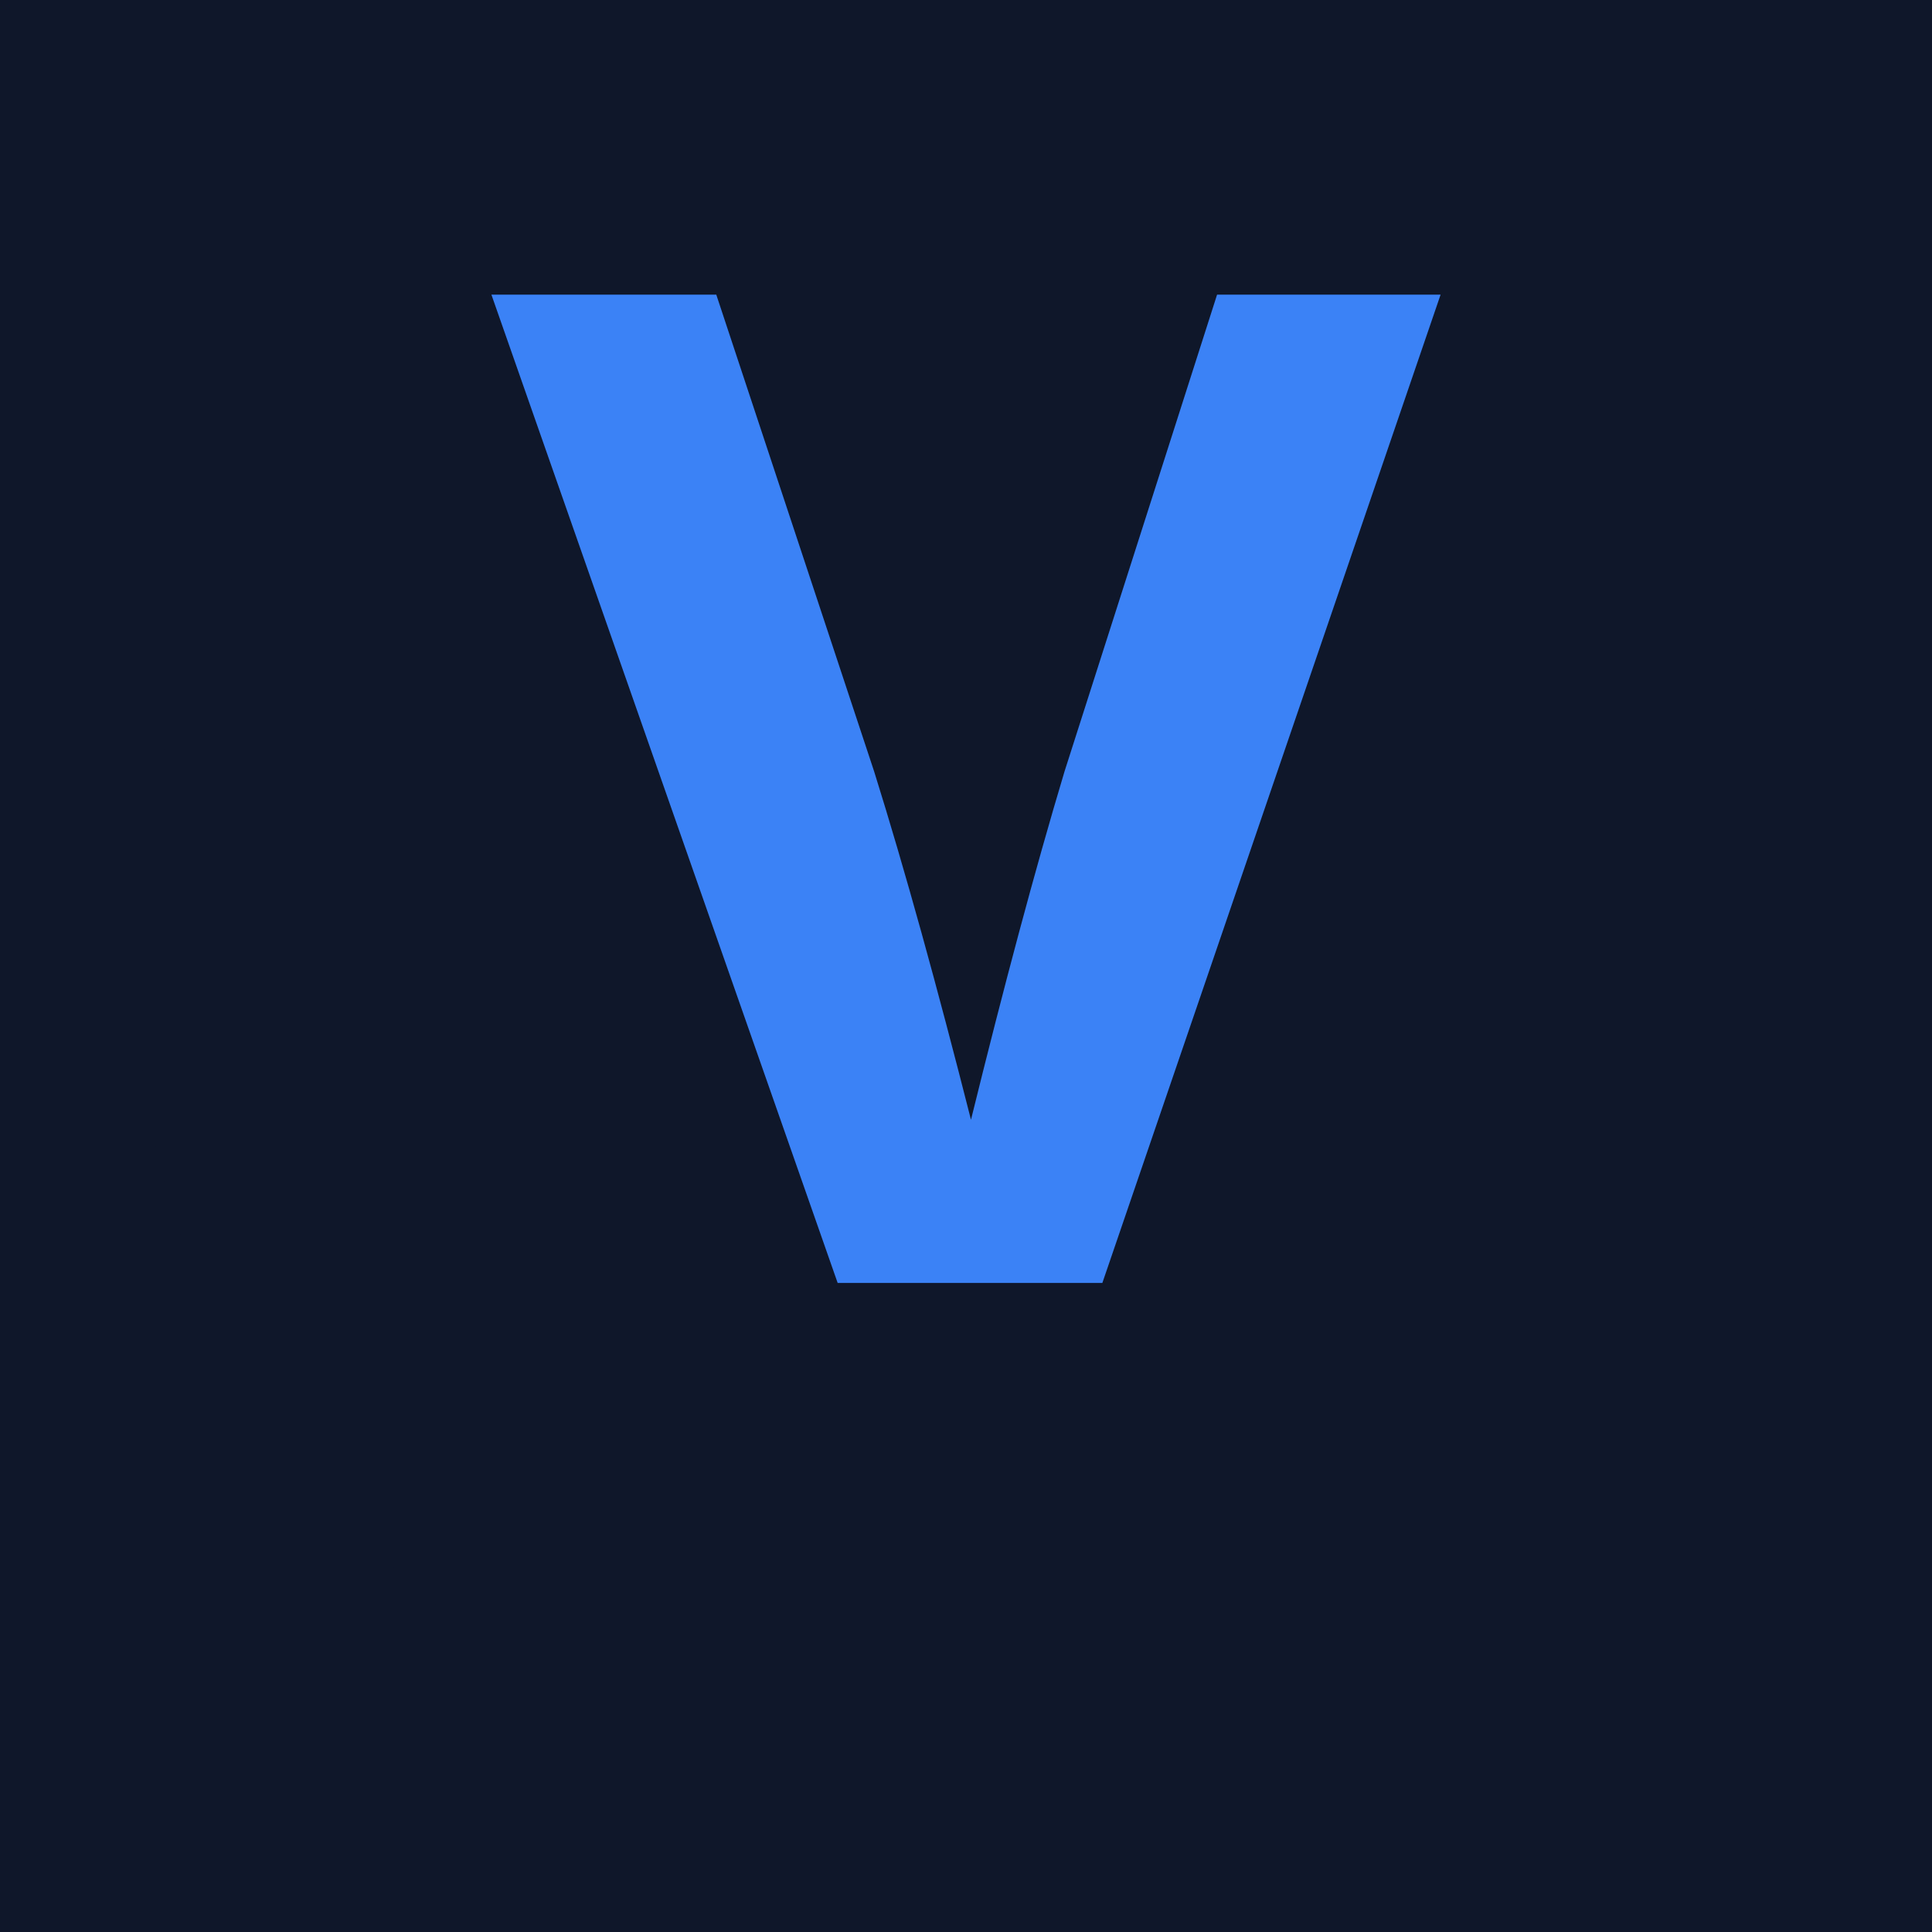
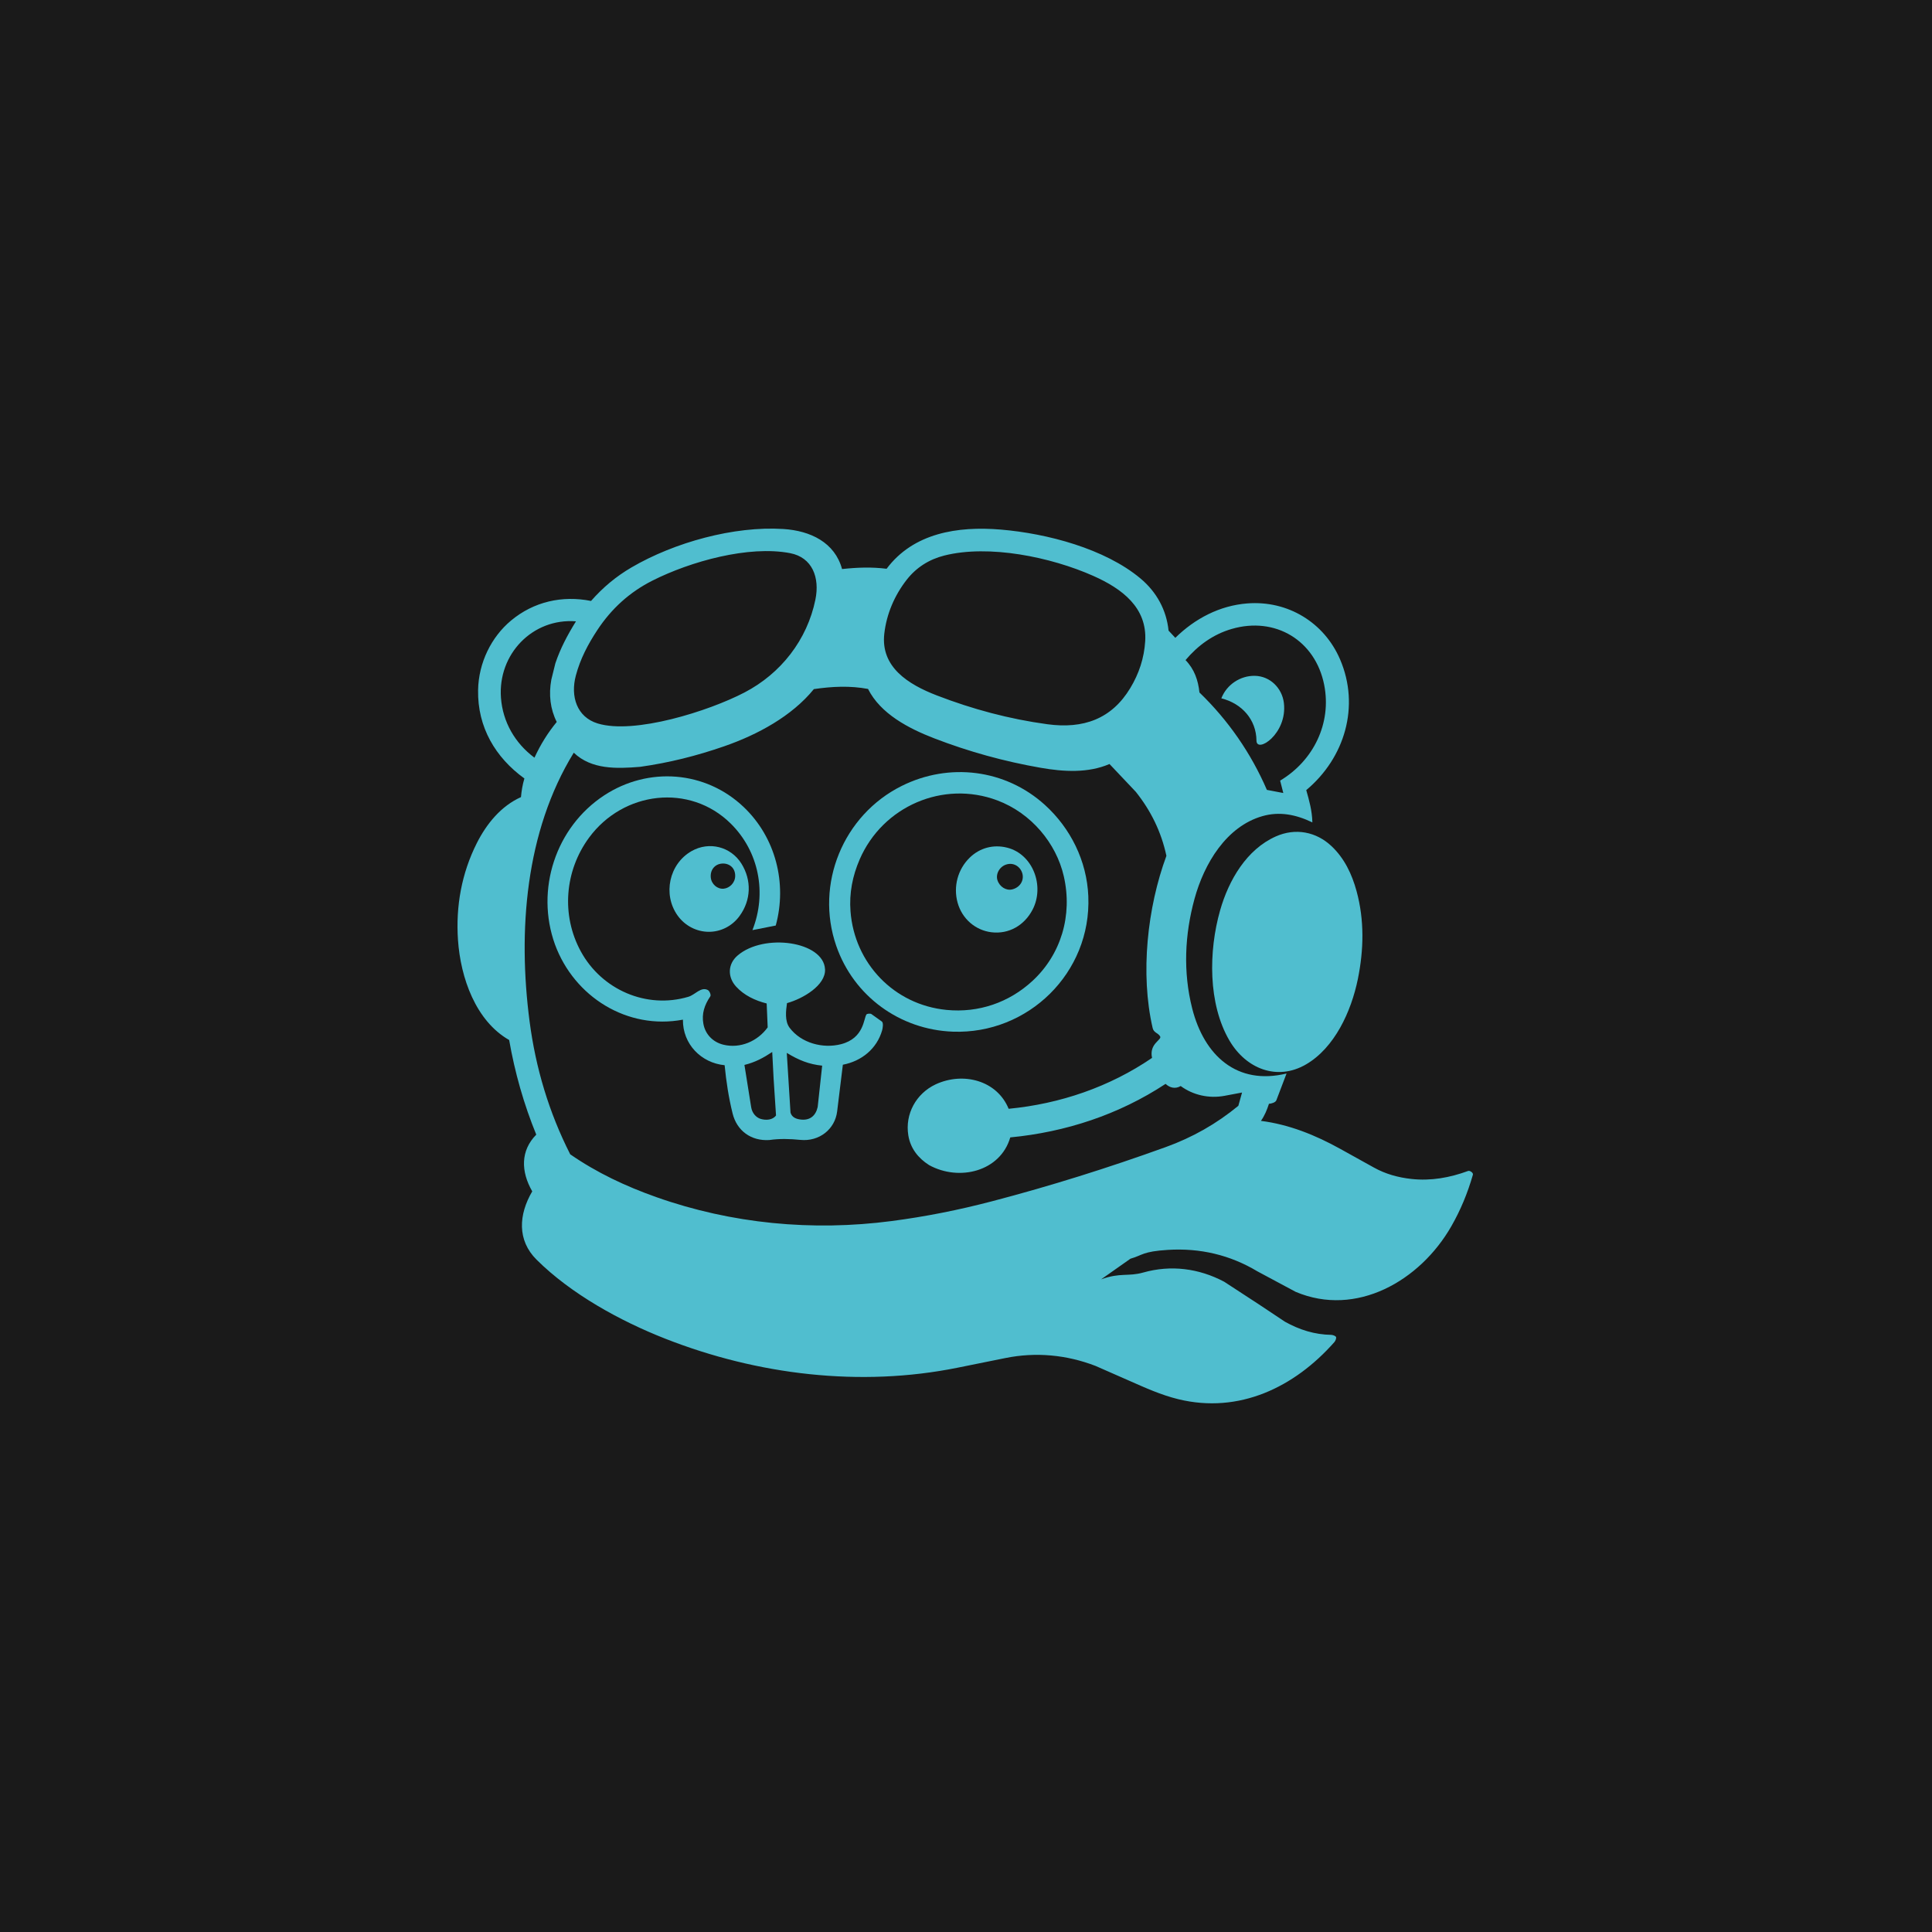
<svg xmlns="http://www.w3.org/2000/svg" width="512" height="512" viewBox="0 0 512 512">
-   <rect width="512" height="512" rx="0" fill="#0f172a" />
-   <circle cx="256" cy="256" r="220" fill="#0f172a" />
-   <text x="256" y="340" text-anchor="middle" font-family="system-ui, -apple-system, sans-serif" font-size="360" font-weight="700" fill="#3b82f6">V</text>
+   <rect width="512" height="512" fill="#1A1A1A" />
+   <g transform="translate(117.75, 117.75) scale(0.288)">
+     <path d="M604.37,768.36c17.95-6.47,24.78-2.32,38.76-6.27,25.44-7.18,51.11-3.86,74.41,8.43l31.47,20.53,24.55,16.33c13.2,7.37,27.2,11.83,42.5,12.07,1.48.02,4.13.96,4.51,2.07s-.59,3.49-1.56,4.58c-36.8,41.7-87.73,66.13-143.44,52.6-16.17-3.93-30.58-10.56-45.71-17.21l-30.6-13.45c-26.63-10.25-54.83-12.94-82.89-7.27l-44.08,8.9c-89.6,18.1-184.12,6.62-268.89-26.66-41.79-16.41-86.79-41.21-118.52-72.75-18-17.89-16.53-41.51-3.98-62.85-10.54-18.36-10.86-37.43,3.7-52.2-11.46-28.12-19.69-57.01-24.94-87.06-30.74-17.56-44.71-57.13-47.09-92.08-2.12-31.15,3.37-61.35,17.29-89.03,9.06-18,22.37-34.2,40.67-42.42.52-5.66,1.36-11.14,3.15-17.15-26.67-19.3-43.21-47.18-42.61-81.29.44-25.24,12.2-48.9,30.3-64,20.94-17.47,47.23-23.32,73.63-18.05,10.97-12.48,23.01-22.55,37.31-30.9,39.4-22.99,94.13-38.19,139.68-35.31,24.94,1.57,47.37,12.43,53.99,36.85,14.09-1.51,27.2-1.98,40.99-.26,24.59-32.84,65.15-39.42,105.16-36.05,42.6,3.59,95.66,17.55,128.45,44.97,14.84,12.41,23.92,29.02,25.85,47.99l6.21,6.65c17.99-17.71,40.84-29.71,66.28-31.68,37.23-2.88,70.77,17.55,85.36,51.59,18.43,43.02,4.36,90.54-31.16,120.2,2.74,9.68,5.36,18.78,5.64,29.72-15.42-7.39-30.41-10.21-45.98-5.76-33.17,9.48-53.58,43.61-62.46,76.04-9.08,33.17-10.59,67.5-2.17,100.81,11.01,43.54,41.28,71.07,86.85,59.97l-9.39,24.65c-.78,2.04-4.72,3.14-6.82,3.23-1.69,5.36-3.95,10.88-7.37,15.71,25.81,3.27,50.06,13.02,73.09,25.81l30.97,17.19c10.63,5.9,22.17,9.1,34.38,10.44,17.94,1.96,35.24-1.12,52.22-7.36,1.58-.58,4.9,1.7,4.4,3.44-4.89,16.94-11.17,32.27-19.88,47.49-28.75,50.23-87.42,83.94-143.27,60.28l-35.14-18.83c-25.15-15.09-52.74-21.57-82.23-19.76-23.63,1.45-23.28,4.92-34.6,8.13M276.32,228.29c33.46-17.46,57.57-48.37,65.14-85.41,4.16-20.34-2.86-38.81-23.29-42.74-38.03-7.31-91.65,7.59-126.7,25.29-21.07,10.64-37.74,25.87-50.63,45.42-8.68,13.17-15.73,26.56-19.82,41.92-5.13,19.24.93,38.23,20.12,44.09,33.66,10.28,102.12-11.31,135.17-28.56ZM631.19,224.33c8.04-13.35,12.77-27.58,13.74-43.21,1.91-30.84-21.16-48.25-47.87-60.1-38.95-17.29-95.86-29.04-137-18.68-13.92,3.51-25.72,10.93-34.6,22.3-11.2,14.35-18.56,31.52-20.61,49.64-3.46,30.61,21.87,46.57,48.24,56.74,32.96,12.72,66.76,21.79,101.84,26.55,33.03,4.48,59.1-4.78,76.24-33.23ZM98.48,216.46l3.72-15.03c4.61-13.58,10.86-25.53,18.94-38.56-39.96-3.08-72.03,30.25-69.02,70.43,1.65,22.05,12.81,41.68,30.82,55.05,5.61-12.16,12.23-22.81,20.5-32.89-5.89-11.68-7.55-25.06-4.96-39.01ZM772.01,320.86l-2.91-11.41c30.73-18.35,47.54-52.89,40.52-88.15-8.13-40.86-44.96-63.09-85.09-51.42-17.06,4.96-31.17,15.21-42.48,28.67,8.22,8.5,11.62,18.66,12.79,29.79,26.57,25.64,47.52,56,62.06,89.63l15.11,2.89ZM520.77,637.76c-9.12,31.33-46.92,40.75-74.69,25.48-10.06-6.38-17.17-15.43-19.11-27.31-3.23-19.72,7.17-38.53,25.15-47,25.5-11.79,56.53-3.52,67.15,22.49,47.39-4.53,92.92-20.14,131.96-46.83-2.89-13.24,9.32-16.52,7.43-19.79s-5.84-3.26-6.87-7.67c-11.57-50.01-4.88-111.04,12.66-158.47-4.76-22.17-14.28-41.45-28.14-58.87l-24.23-25.62c-19.74,8.51-42.22,7.17-63.43,3.46-33.62-5.88-65.99-14.81-97.8-27.07-23.66-9.12-49.49-22.62-60.96-45.46-16.49-3.11-32.98-2.33-49.84.15-20.31,24.97-51.92,41.99-82.47,52.59-25.4,8.81-50.74,15.19-77.37,18.92-21.81,1.81-44.84,2.55-61.09-13-44.74,72.67-51.49,164.51-40.66,247.27,5.62,42.95,17.83,83.76,37.39,122.28,24.48,16.94,50.99,29.41,79.22,39.4,69.33,24.54,143.61,31.57,216.53,22.01,31.5-4.13,61.52-10.12,92.26-18.16,54.26-14.2,107.15-30.82,159.85-49.85,24.8-8.96,46.73-21.41,66.94-38.04l3.4-12.21-16.01,3.01c-14.37,2.7-29.08-.6-40.45-8.99-5.09,3.06-10.22,1.47-13.91-1.98-43.03,28.32-92.04,44.39-142.89,49.25Z" fill="#50becf" stroke="none" stroke-miterlimit="10" stroke-width=".25" />
+     <path d="M792.81,570.64c-26.53,15.38-55.14,3.96-70.34-21.96-19.86-33.88-19.24-82.45-8.63-119.77,7.95-27.98,24.44-56.15,51.26-68.09,18-8.01,37.17-4.48,51.47,9.11,11.64,11.07,18.55,25.42,22.87,41.27,7.23,26.55,6.67,53.83,1.17,80.85-6.07,29.77-21.37,63.28-47.8,78.6Z" fill="#50becf" stroke="none" stroke-miterlimit="10" stroke-width=".25" />
+     <path d="M350.33,483.08c.69,14.65-20.2,27.02-35.01,31.12-.99,7-2.21,16.54,2.41,22.67,10.66,14.18,30.72,19.4,47.33,15.11,21.43-5.55,20.74-23.97,23.43-27.42.56-.72,3.63-.92,4.43-.34l9.64,6.87c1.67,1.19.88,6.13.29,8.19-4.85,16.81-18.75,28.27-36.13,31.6l-5.25,42.94c-2.03,16.58-16.64,27.95-33.87,26.22-9.6-.97-19.07-1.23-28.61.14-16.75,1.04-29.78-8.55-33.72-24.44-3.64-14.68-5.85-29.29-7.34-44.41-21.6-2.11-38.63-19.42-38.38-41.92-51.06,9.59-99.94-20.83-117.72-69.16-18.22-50.39.61-107.93,45.26-137.22,40.63-26.64,93.28-22.77,128.52,10.86,29.18,27.85,40.03,69.92,29.36,108.91l-21.46,4.23c13.43-33.95,6.11-72.38-20.06-98.15-37.62-37.04-98.78-29.81-130.3,13.09-22.45,30.56-25.73,71.37-7.51,104.72,19.28,35.28,60.46,53.16,98.97,41.66,6.24-1.86,11.52-9.48,17.84-6.21,1.5.77,3.23,4.46,2.28,5.86-5.39,7.98-8.02,15.93-6.36,25.18,1.73,9.62,8.66,16.89,18.45,19.28,15.42,3.77,31.51-3.16,40.73-15.96l-.93-21.98c-10.71-2.71-20.79-7.48-28.14-15.54-7.98-8.74-7.75-20.74,1.33-28.55,24.38-20.98,79.28-13.02,80.5,12.64ZM305.22,617.55l-2.22-33.96-1.27-24.43c-8.09,5.37-15.58,9.45-25.57,11.91l6.2,38.92c.87,5.45,4.54,9.49,8.77,10.75,4.76,1.42,11,1.13,14.09-3.19ZM343.56,609.78l4.13-38.05c-12.12-1.22-21.53-5.03-32.57-11.74l3.43,54.97c1.35,4.62,5.69,6.07,10.14,6.43,7.83.64,13.04-3.49,14.87-11.61Z" fill="#50becf" stroke="none" stroke-miterlimit="10" stroke-width=".25" />
+     <path d="M592.59,415.98c2.87,70.33-55.41,127.01-124.61,124.48-48.77-1.78-91.29-32.62-107.34-78.96-19.71-56.88,6.41-120.29,60.16-147.12,43.62-21.77,95.48-15.57,131.87,17.47,23.52,21.36,38.59,51.39,39.93,84.12ZM462.16,520.45c29.49,2.88,57.57-6.82,79.09-26.74,26.12-24.17,37.06-60.12,28.77-96.28-6.97-30.4-29.92-58.05-61.2-69.79-49.82-18.7-105.45,5.4-126.63,54.32-6.6,15.25-9.69,31.03-8.43,47.71,3.59,47.76,39.96,86.06,88.4,90.78Z" fill="#50becf" stroke="none" stroke-miterlimit="10" stroke-width=".25" />
+     <path d="M271.69,434c-6.9,9.47-17.47,14.63-28.42,14.58s-21.81-5.42-28.65-15.04c-13.78-19.36-7.82-47.43,12.86-59.22,16.33-9.31,36.25-4.01,45.94,11.56,9.4,15.1,9,33.4-1.73,48.11ZM267.66,397.16c.04-7.81-5.88-11.92-12.3-11.37s-10.79,5.77-10.18,12.7c.55,6.19,5.99,10.97,11.89,10.41,5.33-.5,10.55-5.34,10.58-11.74Z" fill="#50becf" stroke="none" stroke-miterlimit="10" stroke-width=".25" />
+     <path d="M772.55,238.01c3.41,28.45-25.14,46.78-25.24,34.6-.16-19.17-13.35-34.16-32.32-38.87,4.93-12.71,17.51-20.93,30.76-20.72,14.17.23,25.16,11.38,26.8,24.99Z" fill="#50becf" stroke="none" stroke-miterlimit="10" stroke-width=".25" />
+     <path d="M541.19,428.39c-7.59,14.4-21.84,22.5-37.69,20.6-14.49-1.73-27.01-12.08-31.21-27.27-4.07-14.72.13-30.69,11.24-41.46,9.09-8.81,21.54-12.35,34.33-9.13,23.94,6.02,34.77,35.56,23.34,57.26ZM517.86,386.43c-6.96,1.73-10.66,8.98-8.91,14.55,1.94,6.19,8.07,9.93,13.6,8.57,6.84-1.67,10.91-7.76,9.47-14.13-1.36-6.03-7.22-10.72-14.16-8.99Z" fill="#50becf" stroke="none" stroke-miterlimit="10" stroke-width=".25" />
+   </g>
</svg>
